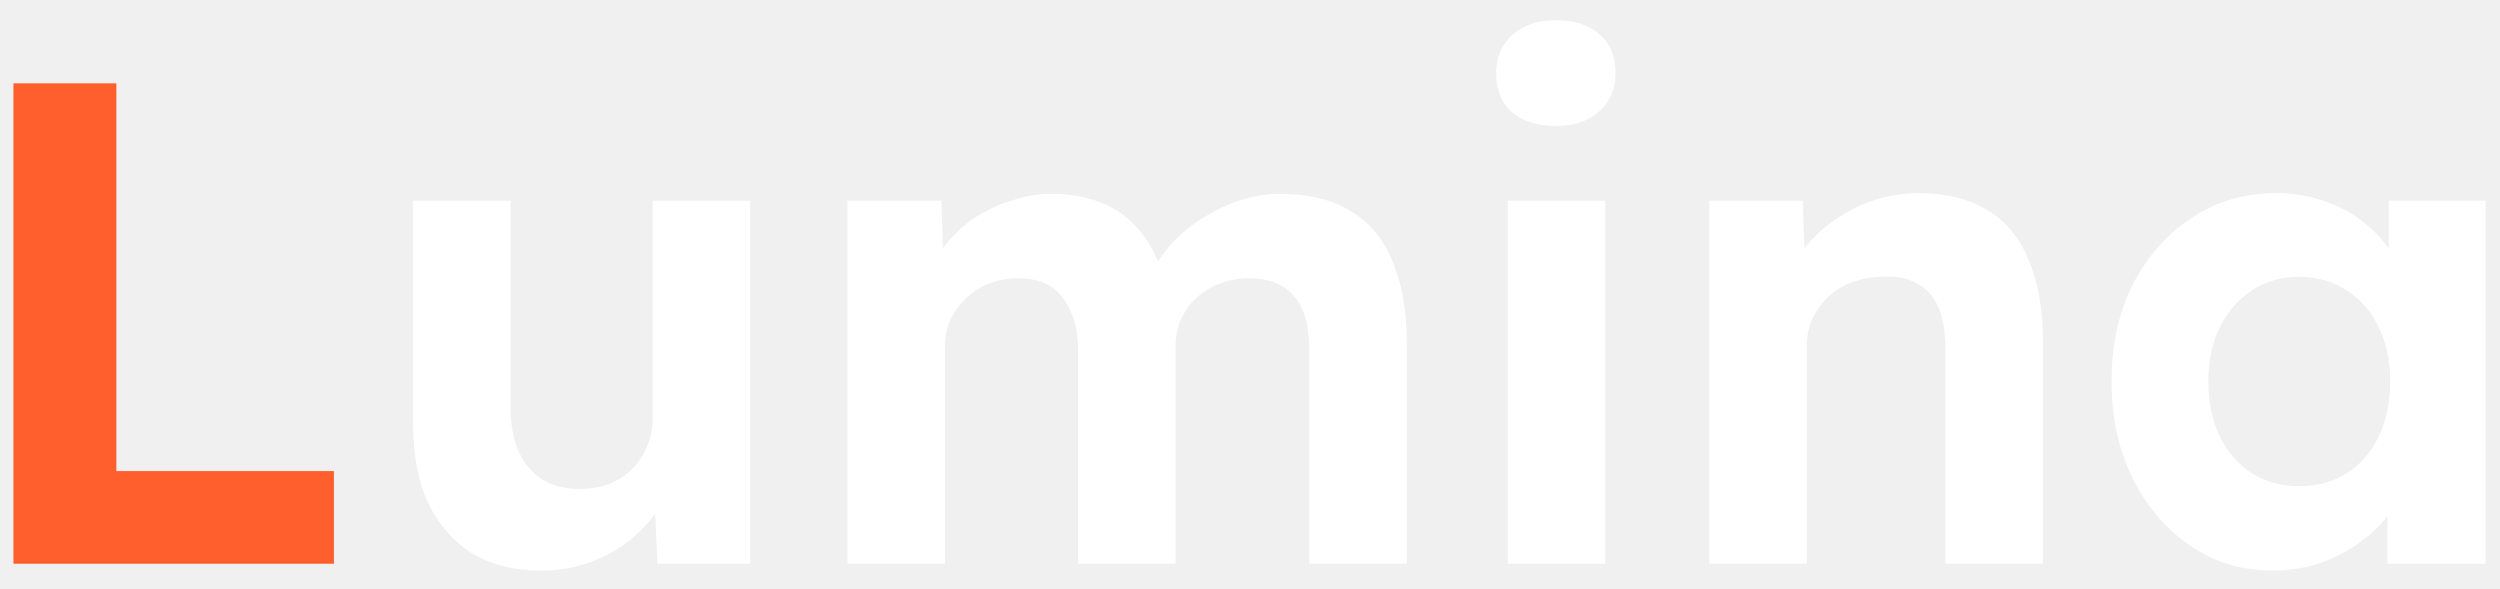
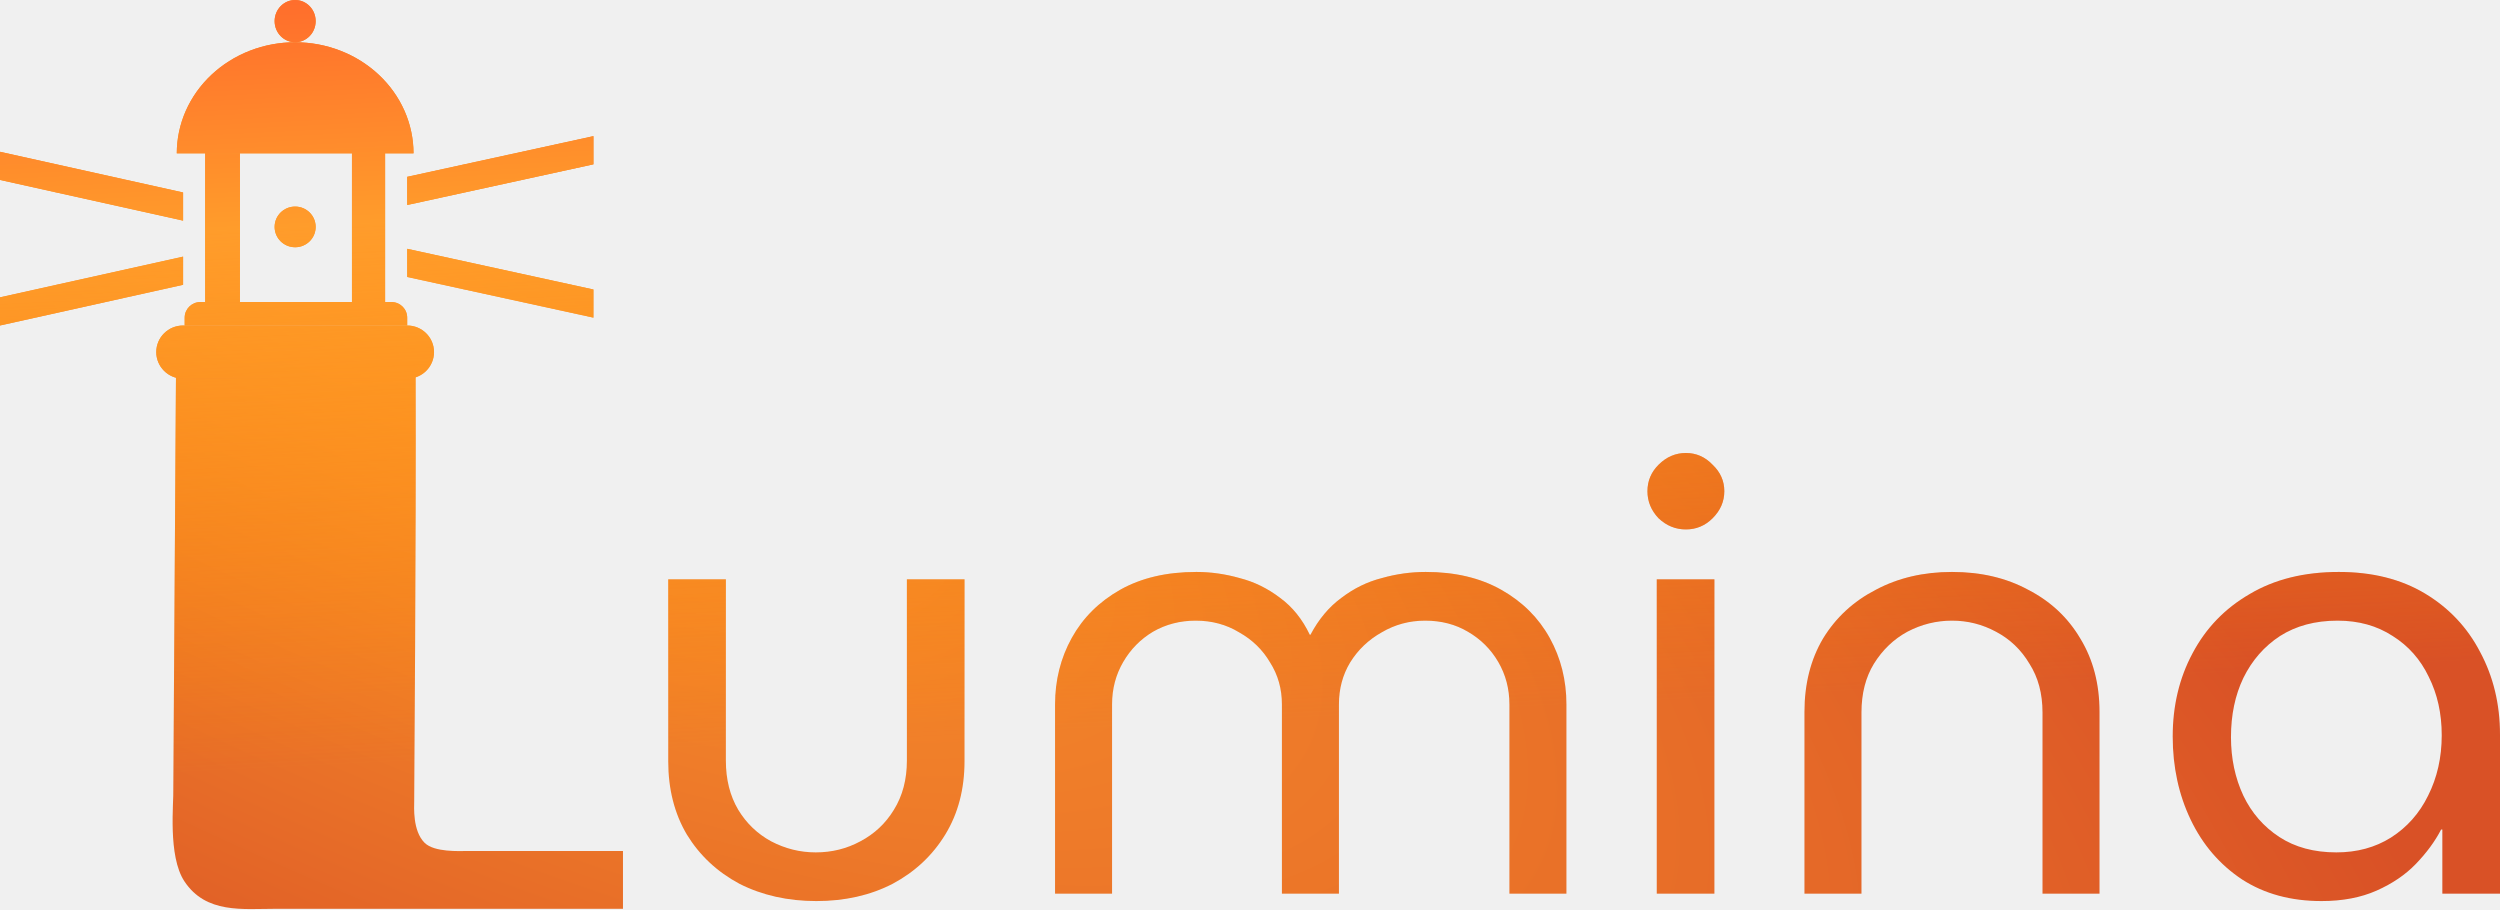
- <svg xmlns="http://www.w3.org/2000/svg" width="102" height="24" viewBox="0 0 102 24" fill="none">
-   <path d="M0.548 23V3.4H4.748V19.22H13.624V23H0.548Z" fill="#FF5F2D" />
-   <path d="M22.064 23.28C20.982 23.28 20.049 23.047 19.265 22.58C18.499 22.095 17.902 21.413 17.473 20.536C17.062 19.64 16.857 18.567 16.857 17.316V8.188H20.832V16.672C20.832 17.344 20.945 17.932 21.169 18.436C21.392 18.921 21.71 19.295 22.12 19.556C22.531 19.817 23.035 19.948 23.633 19.948C24.062 19.948 24.463 19.883 24.837 19.752C25.21 19.603 25.527 19.397 25.788 19.136C26.05 18.875 26.255 18.567 26.404 18.212C26.554 17.857 26.628 17.475 26.628 17.064V8.188H30.605V23H26.825L26.684 19.948L27.413 19.612C27.189 20.303 26.815 20.928 26.293 21.488C25.77 22.048 25.145 22.487 24.416 22.804C23.689 23.121 22.904 23.28 22.064 23.28ZM34.577 23V8.188H38.413L38.497 11.016L37.909 11.128C38.114 10.643 38.385 10.204 38.721 9.812C39.057 9.42 39.449 9.084 39.897 8.804C40.364 8.524 40.849 8.309 41.353 8.16C41.857 7.992 42.361 7.908 42.865 7.908C43.63 7.908 44.321 8.029 44.937 8.272C45.553 8.515 46.076 8.897 46.505 9.42C46.934 9.924 47.27 10.596 47.513 11.436L46.897 11.38L47.093 10.932C47.336 10.484 47.644 10.083 48.017 9.728C48.391 9.355 48.81 9.037 49.277 8.776C49.744 8.496 50.229 8.281 50.733 8.132C51.237 7.983 51.732 7.908 52.217 7.908C53.374 7.908 54.336 8.141 55.101 8.608C55.867 9.056 56.436 9.737 56.809 10.652C57.201 11.567 57.397 12.687 57.397 14.012V23H53.421V14.292C53.421 13.62 53.328 13.069 53.141 12.64C52.955 12.211 52.684 11.893 52.329 11.688C51.974 11.464 51.517 11.352 50.957 11.352C50.528 11.352 50.127 11.427 49.753 11.576C49.398 11.707 49.081 11.903 48.801 12.164C48.54 12.407 48.334 12.696 48.185 13.032C48.036 13.368 47.961 13.741 47.961 14.152V23H43.985V14.264C43.985 13.648 43.883 13.125 43.677 12.696C43.49 12.248 43.22 11.912 42.865 11.688C42.511 11.464 42.072 11.352 41.549 11.352C41.12 11.352 40.718 11.427 40.345 11.576C39.99 11.707 39.682 11.903 39.421 12.164C39.16 12.407 38.945 12.696 38.777 13.032C38.628 13.368 38.553 13.732 38.553 14.124V23H34.577ZM61.519 23V8.188H65.495V23H61.519ZM63.479 5.136C62.714 5.136 62.117 4.949 61.687 4.576C61.258 4.203 61.043 3.671 61.043 2.98C61.043 2.345 61.258 1.832 61.687 1.44C62.135 1.029 62.733 0.824 63.479 0.824C64.245 0.824 64.842 1.02 65.271 1.412C65.701 1.785 65.915 2.308 65.915 2.98C65.915 3.633 65.691 4.156 65.243 4.548C64.814 4.94 64.226 5.136 63.479 5.136ZM69.742 23V8.188H73.55L73.662 11.212L72.878 11.548C73.083 10.876 73.447 10.269 73.97 9.728C74.511 9.168 75.155 8.72 75.902 8.384C76.649 8.048 77.433 7.88 78.254 7.88C79.374 7.88 80.307 8.104 81.054 8.552C81.819 9 82.389 9.681 82.762 10.596C83.154 11.492 83.35 12.603 83.35 13.928V23H79.374V14.236C79.374 13.564 79.281 13.004 79.094 12.556C78.907 12.108 78.618 11.781 78.226 11.576C77.853 11.352 77.386 11.259 76.826 11.296C76.378 11.296 75.958 11.371 75.566 11.52C75.193 11.651 74.866 11.847 74.586 12.108C74.325 12.369 74.11 12.668 73.942 13.004C73.793 13.34 73.718 13.704 73.718 14.096V23H71.758C71.329 23 70.946 23 70.61 23C70.274 23 69.985 23 69.742 23ZM92.704 23.28C91.472 23.28 90.361 22.944 89.372 22.272C88.382 21.6 87.599 20.685 87.02 19.528C86.441 18.371 86.152 17.045 86.152 15.552C86.152 14.059 86.441 12.743 87.02 11.604C87.617 10.447 88.42 9.541 89.428 8.888C90.436 8.216 91.584 7.88 92.872 7.88C93.6 7.88 94.263 7.992 94.86 8.216C95.476 8.421 96.008 8.711 96.456 9.084C96.922 9.457 97.314 9.887 97.632 10.372C97.949 10.857 98.173 11.38 98.304 11.94L97.464 11.8V8.188H101.412V23H97.408V19.444L98.304 19.36C98.154 19.883 97.912 20.377 97.576 20.844C97.24 21.311 96.82 21.731 96.316 22.104C95.831 22.459 95.28 22.748 94.664 22.972C94.048 23.177 93.394 23.28 92.704 23.28ZM93.796 19.836C94.543 19.836 95.196 19.659 95.756 19.304C96.316 18.949 96.745 18.455 97.044 17.82C97.361 17.167 97.52 16.411 97.52 15.552C97.52 14.712 97.361 13.975 97.044 13.34C96.745 12.705 96.316 12.211 95.756 11.856C95.196 11.483 94.543 11.296 93.796 11.296C93.068 11.296 92.424 11.483 91.864 11.856C91.323 12.211 90.893 12.705 90.576 13.34C90.258 13.975 90.1 14.712 90.1 15.552C90.1 16.411 90.258 17.167 90.576 17.82C90.893 18.455 91.323 18.949 91.864 19.304C92.424 19.659 93.068 19.836 93.796 19.836Z" fill="white" />
+ <svg xmlns="http://www.w3.org/2000/svg" width="110" height="40" viewBox="0 0 110 40" fill="none">
+   <path d="M35.92 39.647C34.666 39.647 33.538 39.394 32.538 38.888C31.556 38.363 30.784 37.64 30.22 36.718C29.675 35.796 29.402 34.72 29.402 33.491V25.491H31.938V33.464C31.938 34.296 32.12 35.019 32.484 35.633C32.847 36.23 33.329 36.691 33.929 37.017C34.548 37.342 35.202 37.505 35.893 37.505C36.602 37.505 37.257 37.342 37.857 37.017C38.475 36.691 38.966 36.23 39.33 35.633C39.712 35.019 39.903 34.296 39.903 33.464V25.491H42.439V33.491C42.439 34.72 42.157 35.796 41.593 36.718C41.03 37.64 40.257 38.363 39.275 38.888C38.293 39.394 37.175 39.647 35.92 39.647Z" fill="url(#paint0_radial_3845_9773)" />
+   <path d="M35.92 39.647C34.666 39.647 33.538 39.394 32.538 38.888C31.556 38.363 30.784 37.64 30.22 36.718C29.675 35.796 29.402 34.72 29.402 33.491V25.491H31.938V33.464C31.938 34.296 32.12 35.019 32.484 35.633C32.847 36.23 33.329 36.691 33.929 37.017C34.548 37.342 35.202 37.505 35.893 37.505C36.602 37.505 37.257 37.342 37.857 37.017C38.475 36.691 38.966 36.23 39.33 35.633C39.712 35.019 39.903 34.296 39.903 33.464V25.491H42.439V33.491C42.439 34.72 42.157 35.796 41.593 36.718C41.03 37.64 40.257 38.363 39.275 38.888C38.293 39.394 37.175 39.647 35.92 39.647Z" fill="url(#paint1_linear_3845_9773)" />
+   <path d="M46.422 39.322V30.996C46.422 29.93 46.667 28.953 47.158 28.067C47.649 27.182 48.358 26.477 49.285 25.952C50.213 25.428 51.331 25.166 52.64 25.166C53.277 25.166 53.913 25.256 54.55 25.437C55.186 25.6 55.777 25.889 56.322 26.305C56.868 26.703 57.304 27.245 57.632 27.932H57.659C58.023 27.245 58.477 26.703 59.023 26.305C59.568 25.889 60.159 25.6 60.795 25.437C61.432 25.256 62.077 25.166 62.732 25.166C64.023 25.166 65.132 25.428 66.059 25.952C66.987 26.477 67.696 27.182 68.187 28.067C68.678 28.953 68.923 29.93 68.923 30.996V39.322H66.414V30.996C66.414 30.309 66.25 29.686 65.923 29.125C65.596 28.565 65.15 28.122 64.587 27.796C64.041 27.471 63.414 27.308 62.705 27.308C62.014 27.308 61.377 27.48 60.795 27.823C60.214 28.149 59.75 28.592 59.404 29.152C59.077 29.695 58.913 30.309 58.913 30.996V39.322H56.404V30.996C56.404 30.309 56.231 29.695 55.886 29.152C55.559 28.592 55.104 28.149 54.522 27.823C53.959 27.48 53.322 27.308 52.613 27.308C51.922 27.308 51.295 27.471 50.731 27.796C50.186 28.122 49.749 28.565 49.422 29.125C49.095 29.686 48.931 30.309 48.931 30.996V39.322H46.422Z" fill="url(#paint2_radial_3845_9773)" />
+   <path d="M46.422 39.322V30.996C46.422 29.93 46.667 28.953 47.158 28.067C47.649 27.182 48.358 26.477 49.285 25.952C50.213 25.428 51.331 25.166 52.64 25.166C53.277 25.166 53.913 25.256 54.55 25.437C55.186 25.6 55.777 25.889 56.322 26.305C56.868 26.703 57.304 27.245 57.632 27.932H57.659C58.023 27.245 58.477 26.703 59.023 26.305C59.568 25.889 60.159 25.6 60.795 25.437C61.432 25.256 62.077 25.166 62.732 25.166C64.023 25.166 65.132 25.428 66.059 25.952C66.987 26.477 67.696 27.182 68.187 28.067C68.678 28.953 68.923 29.93 68.923 30.996V39.322H66.414V30.996C66.414 30.309 66.25 29.686 65.923 29.125C65.596 28.565 65.15 28.122 64.587 27.796C64.041 27.471 63.414 27.308 62.705 27.308C62.014 27.308 61.377 27.48 60.795 27.823C60.214 28.149 59.75 28.592 59.404 29.152C59.077 29.695 58.913 30.309 58.913 30.996V39.322H56.404V30.996C56.404 30.309 56.231 29.695 55.886 29.152C55.559 28.592 55.104 28.149 54.522 27.823C53.959 27.48 53.322 27.308 52.613 27.308C51.922 27.308 51.295 27.471 50.731 27.796C50.186 28.122 49.749 28.565 49.422 29.125C49.095 29.686 48.931 30.309 48.931 30.996V39.322H46.422Z" fill="url(#paint3_linear_3845_9773)" />
+   <path d="M72.897 39.322V25.491H75.434V39.322H72.897ZM74.179 23.295C73.725 23.295 73.324 23.132 72.979 22.806C72.652 22.463 72.488 22.065 72.488 21.613C72.488 21.161 72.652 20.773 72.979 20.447C73.324 20.104 73.725 19.932 74.179 19.932C74.634 19.932 75.025 20.104 75.352 20.447C75.697 20.773 75.87 21.161 75.87 21.613C75.87 22.065 75.697 22.463 75.352 22.806C75.025 23.132 74.634 23.295 74.179 23.295Z" fill="url(#paint4_radial_3845_9773)" />
+   <path d="M72.897 39.322V25.491H75.434V39.322H72.897ZM74.179 23.295C73.725 23.295 73.324 23.132 72.979 22.806C72.652 22.463 72.488 22.065 72.488 21.613C72.488 21.161 72.652 20.773 72.979 20.447C73.324 20.104 73.725 19.932 74.179 19.932C74.634 19.932 75.025 20.104 75.352 20.447C75.697 20.773 75.87 21.161 75.87 21.613C75.87 22.065 75.697 22.463 75.352 22.806C75.025 23.132 74.634 23.295 74.179 23.295Z" fill="url(#paint5_linear_3845_9773)" />
+   <path d="M79.396 39.322V31.322C79.396 30.092 79.669 29.017 80.214 28.095C80.778 27.172 81.551 26.458 82.533 25.952C83.515 25.428 84.633 25.166 85.888 25.166C87.16 25.166 88.278 25.428 89.242 25.952C90.224 26.458 90.988 27.172 91.533 28.095C92.097 29.017 92.379 30.092 92.379 31.322V39.322H89.87V31.349C89.87 30.517 89.679 29.803 89.297 29.206C88.933 28.592 88.442 28.122 87.824 27.796C87.224 27.471 86.578 27.308 85.888 27.308C85.197 27.308 84.542 27.471 83.924 27.796C83.324 28.122 82.833 28.592 82.451 29.206C82.087 29.803 81.905 30.517 81.905 31.349V39.322H79.396Z" fill="url(#paint6_radial_3845_9773)" />
+   <path d="M79.396 39.322V31.322C79.396 30.092 79.669 29.017 80.214 28.095C80.778 27.172 81.551 26.458 82.533 25.952C83.515 25.428 84.633 25.166 85.888 25.166C87.16 25.166 88.278 25.428 89.242 25.952C90.224 26.458 90.988 27.172 91.533 28.095C92.097 29.017 92.379 30.092 92.379 31.322V39.322H89.87V31.349C89.87 30.517 89.679 29.803 89.297 29.206C88.933 28.592 88.442 28.122 87.824 27.796C87.224 27.471 86.578 27.308 85.888 27.308C85.197 27.308 84.542 27.471 83.924 27.796C83.324 28.122 82.833 28.592 82.451 29.206C82.087 29.803 81.905 30.517 81.905 31.349V39.322H79.396Z" fill="url(#paint7_linear_3845_9773)" />
+   <path d="M102.145 39.647C100.799 39.647 99.636 39.331 98.654 38.698C97.672 38.047 96.917 37.17 96.39 36.067C95.863 34.965 95.599 33.744 95.599 32.406C95.599 31.05 95.89 29.83 96.472 28.745C97.054 27.643 97.89 26.775 98.981 26.142C100.072 25.491 101.381 25.166 102.909 25.166C104.381 25.166 105.645 25.482 106.7 26.115C107.754 26.748 108.564 27.606 109.127 28.691C109.709 29.776 110 30.987 110 32.325V39.322H107.463V36.501H107.409C107.136 37.026 106.763 37.532 106.291 38.02C105.836 38.49 105.263 38.879 104.572 39.186C103.881 39.493 103.072 39.647 102.145 39.647ZM102.8 37.505C103.709 37.505 104.509 37.288 105.2 36.854C105.909 36.402 106.454 35.787 106.836 35.01C107.236 34.214 107.436 33.328 107.436 32.352C107.436 31.394 107.245 30.535 106.863 29.776C106.5 29.017 105.972 28.42 105.282 27.986C104.591 27.534 103.781 27.308 102.854 27.308C101.872 27.308 101.027 27.534 100.318 27.986C99.627 28.438 99.09 29.053 98.708 29.83C98.345 30.589 98.163 31.457 98.163 32.434C98.163 33.374 98.345 34.232 98.708 35.01C99.072 35.769 99.599 36.375 100.29 36.827C100.981 37.279 101.818 37.505 102.8 37.505Z" fill="url(#paint8_radial_3845_9773)" />
+   <path d="M102.145 39.647C100.799 39.647 99.636 39.331 98.654 38.698C97.672 38.047 96.917 37.17 96.39 36.067C95.863 34.965 95.599 33.744 95.599 32.406C95.599 31.05 95.89 29.83 96.472 28.745C97.054 27.643 97.89 26.775 98.981 26.142C100.072 25.491 101.381 25.166 102.909 25.166C104.381 25.166 105.645 25.482 106.7 26.115C107.754 26.748 108.564 27.606 109.127 28.691C109.709 29.776 110 30.987 110 32.325V39.322H107.463V36.501H107.409C107.136 37.026 106.763 37.532 106.291 38.02C105.836 38.49 105.263 38.879 104.572 39.186C103.881 39.493 103.072 39.647 102.145 39.647ZM102.8 37.505C103.709 37.505 104.509 37.288 105.2 36.854C105.909 36.402 106.454 35.787 106.836 35.01C107.236 34.214 107.436 33.328 107.436 32.352C107.436 31.394 107.245 30.535 106.863 29.776C106.5 29.017 105.972 28.42 105.282 27.986C104.591 27.534 103.781 27.308 102.854 27.308C101.872 27.308 101.027 27.534 100.318 27.986C99.627 28.438 99.09 29.053 98.708 29.83C98.345 30.589 98.163 31.457 98.163 32.434C98.163 33.374 98.345 34.232 98.708 35.01C99.072 35.769 99.599 36.375 100.29 36.827C100.981 37.279 101.818 37.505 102.8 37.505Z" fill="url(#paint9_linear_3845_9773)" />
+   <path d="M7.743 16.594H18.285C18.311 23.537 18.225 35.085 18.225 35.267C18.225 35.494 18.148 36.554 18.683 37.084C19.111 37.508 20.23 37.444 20.536 37.444H27.411V39.987H12.132C10.681 39.987 9.063 40.212 8.114 38.779C7.373 37.66 7.651 35.298 7.625 34.717L7.743 16.594Z" fill="url(#paint10_radial_3845_9773)" />
+   <path d="M7.743 16.594H18.285C18.311 23.537 18.225 35.085 18.225 35.267C18.225 35.494 18.148 36.554 18.683 37.084C19.111 37.508 20.23 37.444 20.536 37.444H27.411V39.987H12.132C10.681 39.987 9.063 40.212 8.114 38.779C7.373 37.66 7.651 35.298 7.625 34.717L7.743 16.594Z" fill="url(#paint11_linear_3845_9773)" />
+   <path d="M6.875 15.492C6.875 14.845 7.404 14.322 8.056 14.322H17.917C18.569 14.322 19.097 14.845 19.097 15.492C19.097 16.138 18.569 16.663 17.917 16.663H8.056C7.404 16.663 6.875 16.138 6.875 15.492Z" fill="url(#paint12_radial_3845_9773)" />
+   <path d="M6.875 15.492C6.875 14.845 7.404 14.322 8.056 14.322H17.917C18.569 14.322 19.097 14.845 19.097 15.492C19.097 16.138 18.569 16.663 17.917 16.663H8.056C7.404 16.663 6.875 16.138 6.875 15.492Z" fill="url(#paint13_linear_3845_9773)" />
+   <path d="M8.125 13.977C8.125 13.597 8.436 13.289 8.819 13.289H17.222C17.606 13.289 17.917 13.597 17.917 13.977V14.322H8.125V13.977Z" fill="url(#paint14_radial_3845_9773)" />
+   <path d="M8.125 13.977C8.125 13.597 8.436 13.289 8.819 13.289H17.222C17.606 13.289 17.917 13.597 17.917 13.977V14.322H8.125V13.977Z" fill="url(#paint15_linear_3845_9773)" />
+   <path d="M9.028 6.679H10.556V13.289H9.028V6.679Z" fill="url(#paint16_radial_3845_9773)" />
+   <path d="M9.028 6.679H10.556V13.289H9.028V6.679Z" fill="url(#paint17_linear_3845_9773)" />
+   <path d="M15.486 6.679H16.945V13.289H15.486V6.679Z" fill="url(#paint18_radial_3845_9773)" />
+   <path d="M15.486 6.679H16.945V13.289H15.486V6.679Z" fill="url(#paint19_linear_3845_9773)" />
+   <path d="M17.917 9.02L26.111 7.23V5.99L17.917 7.78V9.02Z" fill="url(#paint20_radial_3845_9773)" />
+   <path d="M17.917 9.02L26.111 7.23V5.99L17.917 7.78V9.02Z" fill="url(#paint21_linear_3845_9773)" />
+   <path d="M3.64252e-07 6.679L8.056 8.469V9.708L3.64252e-07 7.918V6.679Z" fill="url(#paint22_radial_3845_9773)" />
+   <path d="M3.64252e-07 6.679L8.056 8.469V9.708L3.64252e-07 7.918V6.679Z" fill="url(#paint23_linear_3845_9773)" />
+   <path d="M26.111 13.977L17.917 12.187V10.948L26.111 12.738V13.977Z" fill="url(#paint24_radial_3845_9773)" />
+   <path d="M26.111 13.977L17.917 12.187V10.948L26.111 12.738V13.977Z" fill="url(#paint25_linear_3845_9773)" />
+   <path d="M8.056 11.292L0 13.082V14.322L8.056 12.531V11.292Z" fill="url(#paint26_radial_3845_9773)" />
+   <path d="M8.056 11.292L0 13.082V14.322L8.056 12.531V11.292Z" fill="url(#paint27_linear_3845_9773)" />
+   <path d="M13.889 0.93C13.889 1.443 13.485 1.859 12.986 1.859C12.488 1.859 12.083 1.443 12.083 0.93C12.083 0.416 12.488 0 12.986 0C13.485 0 13.889 0.416 13.889 0.93Z" fill="url(#paint28_radial_3845_9773)" />
+   <path d="M13.889 0.93C13.889 1.443 13.485 1.859 12.986 1.859C12.488 1.859 12.083 1.443 12.083 0.93C12.083 0.416 12.488 0 12.986 0C13.485 0 13.889 0.416 13.889 0.93Z" fill="url(#paint29_linear_3845_9773)" />
+   <path d="M13.889 9.984C13.889 10.478 13.485 10.879 12.986 10.879C12.488 10.879 12.083 10.478 12.083 9.984C12.083 9.489 12.488 9.089 12.986 9.089C13.485 9.089 13.889 9.489 13.889 9.984Z" fill="url(#paint30_radial_3845_9773)" />
+   <path d="M13.889 9.984C13.889 10.478 13.485 10.879 12.986 10.879C12.488 10.879 12.083 10.478 12.083 9.984C12.083 9.489 12.488 9.089 12.986 9.089C13.485 9.089 13.889 9.489 13.889 9.984Z" fill="url(#paint31_linear_3845_9773)" />
+   <path d="M18.195 6.748C18.195 6.106 18.06 5.47 17.798 4.877C17.536 4.284 17.153 3.745 16.669 3.291C16.185 2.837 15.611 2.477 14.979 2.231C14.347 1.985 13.67 1.859 12.986 1.859C12.302 1.859 11.625 1.985 10.993 2.231C10.361 2.477 9.787 2.837 9.303 3.291C8.82 3.745 8.436 4.284 8.174 4.877C7.913 5.47 7.778 6.106 7.778 6.748H18.195Z" fill="url(#paint32_radial_3845_9773)" />
+   <path d="M18.195 6.748C18.195 6.106 18.06 5.47 17.798 4.877C17.536 4.284 17.153 3.745 16.669 3.291C16.185 2.837 15.611 2.477 14.979 2.231C14.347 1.985 13.67 1.859 12.986 1.859C12.302 1.859 11.625 1.985 10.993 2.231C10.361 2.477 9.787 2.837 9.303 3.291C8.82 3.745 8.436 4.284 8.174 4.877C7.913 5.47 7.778 6.106 7.778 6.748H18.195Z" fill="url(#paint33_linear_3845_9773)" />
+   <defs>
+     <radialGradient id="paint0_radial_3845_9773" cx="0" cy="0" r="1" gradientUnits="userSpaceOnUse" gradientTransform="translate(12.8426 10.2778) rotate(26.8418) scale(108.889 36.1902)">
+       <stop stop-color="#FF9C2B" />
+       <stop offset="1" stop-color="#D95126" />
+     </radialGradient>
+     <linearGradient id="paint1_linear_3845_9773" x1="13.959" y1="33.75" x2="12.163" y2="-3.056" gradientUnits="userSpaceOnUse">
+       <stop stop-color="#FF8800" stop-opacity="0" />
+       <stop offset="0.647" stop-color="#FF9C2B" />
+       <stop offset="1" stop-color="#FF5F2D" />
+     </linearGradient>
+     <radialGradient id="paint2_radial_3845_9773" cx="0" cy="0" r="1" gradientUnits="userSpaceOnUse" gradientTransform="translate(12.8426 10.2778) rotate(26.8418) scale(108.889 36.1902)">
+       <stop stop-color="#FF9C2B" />
+       <stop offset="1" stop-color="#D95126" />
+     </radialGradient>
+     <linearGradient id="paint3_linear_3845_9773" x1="13.959" y1="33.75" x2="12.163" y2="-3.056" gradientUnits="userSpaceOnUse">
+       <stop stop-color="#FF8800" stop-opacity="0" />
+       <stop offset="0.647" stop-color="#FF9C2B" />
+       <stop offset="1" stop-color="#FF5F2D" />
+     </linearGradient>
+     <radialGradient id="paint4_radial_3845_9773" cx="0" cy="0" r="1" gradientUnits="userSpaceOnUse" gradientTransform="translate(12.8426 10.2778) rotate(26.8418) scale(108.889 36.1902)">
+       <stop stop-color="#FF9C2B" />
+       <stop offset="1" stop-color="#D95126" />
+     </radialGradient>
+     <linearGradient id="paint5_linear_3845_9773" x1="13.959" y1="33.75" x2="12.163" y2="-3.056" gradientUnits="userSpaceOnUse">
+       <stop stop-color="#FF8800" stop-opacity="0" />
+       <stop offset="0.647" stop-color="#FF9C2B" />
+       <stop offset="1" stop-color="#FF5F2D" />
+     </linearGradient>
+     <radialGradient id="paint6_radial_3845_9773" cx="0" cy="0" r="1" gradientUnits="userSpaceOnUse" gradientTransform="translate(12.8426 10.2778) rotate(26.8418) scale(108.889 36.1902)">
+       <stop stop-color="#FF9C2B" />
+       <stop offset="1" stop-color="#D95126" />
+     </radialGradient>
+     <linearGradient id="paint7_linear_3845_9773" x1="13.959" y1="33.75" x2="12.163" y2="-3.056" gradientUnits="userSpaceOnUse">
+       <stop stop-color="#FF8800" stop-opacity="0" />
+       <stop offset="0.647" stop-color="#FF9C2B" />
+       <stop offset="1" stop-color="#FF5F2D" />
+     </linearGradient>
+     <radialGradient id="paint8_radial_3845_9773" cx="0" cy="0" r="1" gradientUnits="userSpaceOnUse" gradientTransform="translate(12.8426 10.2778) rotate(26.8418) scale(108.889 36.1902)">
+       <stop stop-color="#FF9C2B" />
+       <stop offset="1" stop-color="#D95126" />
+     </radialGradient>
+     <linearGradient id="paint9_linear_3845_9773" x1="13.959" y1="33.75" x2="12.163" y2="-3.056" gradientUnits="userSpaceOnUse">
+       <stop stop-color="#FF8800" stop-opacity="0" />
+       <stop offset="0.647" stop-color="#FF9C2B" />
+       <stop offset="1" stop-color="#FF5F2D" />
+     </linearGradient>
+     <radialGradient id="paint10_radial_3845_9773" cx="0" cy="0" r="1" gradientUnits="userSpaceOnUse" gradientTransform="translate(12.8426 10.2778) rotate(26.8418) scale(108.889 36.1902)">
+       <stop stop-color="#FF9C2B" />
+       <stop offset="1" stop-color="#D95126" />
+     </radialGradient>
+     <linearGradient id="paint11_linear_3845_9773" x1="13.959" y1="33.75" x2="12.163" y2="-3.056" gradientUnits="userSpaceOnUse">
+       <stop stop-color="#FF8800" stop-opacity="0" />
+       <stop offset="0.647" stop-color="#FF9C2B" />
+       <stop offset="1" stop-color="#FF5F2D" />
+     </linearGradient>
+     <radialGradient id="paint12_radial_3845_9773" cx="0" cy="0" r="1" gradientUnits="userSpaceOnUse" gradientTransform="translate(12.8426 10.2778) rotate(26.8418) scale(108.889 36.1902)">
+       <stop stop-color="#FF9C2B" />
+       <stop offset="1" stop-color="#D95126" />
+     </radialGradient>
+     <linearGradient id="paint13_linear_3845_9773" x1="13.959" y1="33.75" x2="12.163" y2="-3.056" gradientUnits="userSpaceOnUse">
+       <stop stop-color="#FF8800" stop-opacity="0" />
+       <stop offset="0.647" stop-color="#FF9C2B" />
+       <stop offset="1" stop-color="#FF5F2D" />
+     </linearGradient>
+     <radialGradient id="paint14_radial_3845_9773" cx="0" cy="0" r="1" gradientUnits="userSpaceOnUse" gradientTransform="translate(12.8426 10.2778) rotate(26.8418) scale(108.889 36.1902)">
+       <stop stop-color="#FF9C2B" />
+       <stop offset="1" stop-color="#D95126" />
+     </radialGradient>
+     <linearGradient id="paint15_linear_3845_9773" x1="13.959" y1="33.75" x2="12.163" y2="-3.056" gradientUnits="userSpaceOnUse">
+       <stop stop-color="#FF8800" stop-opacity="0" />
+       <stop offset="0.647" stop-color="#FF9C2B" />
+       <stop offset="1" stop-color="#FF5F2D" />
+     </linearGradient>
+     <radialGradient id="paint16_radial_3845_9773" cx="0" cy="0" r="1" gradientUnits="userSpaceOnUse" gradientTransform="translate(12.8426 10.2778) rotate(26.8418) scale(108.889 36.1902)">
+       <stop stop-color="#FF9C2B" />
+       <stop offset="1" stop-color="#D95126" />
+     </radialGradient>
+     <linearGradient id="paint17_linear_3845_9773" x1="13.959" y1="33.75" x2="12.163" y2="-3.056" gradientUnits="userSpaceOnUse">
+       <stop stop-color="#FF8800" stop-opacity="0" />
+       <stop offset="0.647" stop-color="#FF9C2B" />
+       <stop offset="1" stop-color="#FF5F2D" />
+     </linearGradient>
+     <radialGradient id="paint18_radial_3845_9773" cx="0" cy="0" r="1" gradientUnits="userSpaceOnUse" gradientTransform="translate(12.8426 10.2778) rotate(26.8418) scale(108.889 36.1902)">
+       <stop stop-color="#FF9C2B" />
+       <stop offset="1" stop-color="#D95126" />
+     </radialGradient>
+     <linearGradient id="paint19_linear_3845_9773" x1="13.959" y1="33.75" x2="12.163" y2="-3.056" gradientUnits="userSpaceOnUse">
+       <stop stop-color="#FF8800" stop-opacity="0" />
+       <stop offset="0.647" stop-color="#FF9C2B" />
+       <stop offset="1" stop-color="#FF5F2D" />
+     </linearGradient>
+     <radialGradient id="paint20_radial_3845_9773" cx="0" cy="0" r="1" gradientUnits="userSpaceOnUse" gradientTransform="translate(12.8426 10.2778) rotate(26.8418) scale(108.889 36.1902)">
+       <stop stop-color="#FF9C2B" />
+       <stop offset="1" stop-color="#D95126" />
+     </radialGradient>
+     <linearGradient id="paint21_linear_3845_9773" x1="13.959" y1="33.75" x2="12.163" y2="-3.056" gradientUnits="userSpaceOnUse">
+       <stop stop-color="#FF8800" stop-opacity="0" />
+       <stop offset="0.647" stop-color="#FF9C2B" />
+       <stop offset="1" stop-color="#FF5F2D" />
+     </linearGradient>
+     <radialGradient id="paint22_radial_3845_9773" cx="0" cy="0" r="1" gradientUnits="userSpaceOnUse" gradientTransform="translate(12.8426 10.2778) rotate(26.8418) scale(108.889 36.1902)">
+       <stop stop-color="#FF9C2B" />
+       <stop offset="1" stop-color="#D95126" />
+     </radialGradient>
+     <linearGradient id="paint23_linear_3845_9773" x1="13.959" y1="33.75" x2="12.163" y2="-3.056" gradientUnits="userSpaceOnUse">
+       <stop stop-color="#FF8800" stop-opacity="0" />
+       <stop offset="0.647" stop-color="#FF9C2B" />
+       <stop offset="1" stop-color="#FF5F2D" />
+     </linearGradient>
+     <radialGradient id="paint24_radial_3845_9773" cx="0" cy="0" r="1" gradientUnits="userSpaceOnUse" gradientTransform="translate(12.8426 10.2778) rotate(26.8418) scale(108.889 36.1902)">
+       <stop stop-color="#FF9C2B" />
+       <stop offset="1" stop-color="#D95126" />
+     </radialGradient>
+     <linearGradient id="paint25_linear_3845_9773" x1="13.959" y1="33.75" x2="12.163" y2="-3.056" gradientUnits="userSpaceOnUse">
+       <stop stop-color="#FF8800" stop-opacity="0" />
+       <stop offset="0.647" stop-color="#FF9C2B" />
+       <stop offset="1" stop-color="#FF5F2D" />
+     </linearGradient>
+     <radialGradient id="paint26_radial_3845_9773" cx="0" cy="0" r="1" gradientUnits="userSpaceOnUse" gradientTransform="translate(12.8426 10.2778) rotate(26.8418) scale(108.889 36.1902)">
+       <stop stop-color="#FF9C2B" />
+       <stop offset="1" stop-color="#D95126" />
+     </radialGradient>
+     <linearGradient id="paint27_linear_3845_9773" x1="13.959" y1="33.75" x2="12.163" y2="-3.056" gradientUnits="userSpaceOnUse">
+       <stop stop-color="#FF8800" stop-opacity="0" />
+       <stop offset="0.647" stop-color="#FF9C2B" />
+       <stop offset="1" stop-color="#FF5F2D" />
+     </linearGradient>
+     <radialGradient id="paint28_radial_3845_9773" cx="0" cy="0" r="1" gradientUnits="userSpaceOnUse" gradientTransform="translate(12.8426 10.2778) rotate(26.8418) scale(108.889 36.1902)">
+       <stop stop-color="#FF9C2B" />
+       <stop offset="1" stop-color="#D95126" />
+     </radialGradient>
+     <linearGradient id="paint29_linear_3845_9773" x1="13.959" y1="33.75" x2="12.163" y2="-3.056" gradientUnits="userSpaceOnUse">
+       <stop stop-color="#FF8800" stop-opacity="0" />
+       <stop offset="0.647" stop-color="#FF9C2B" />
+       <stop offset="1" stop-color="#FF5F2D" />
+     </linearGradient>
+     <radialGradient id="paint30_radial_3845_9773" cx="0" cy="0" r="1" gradientUnits="userSpaceOnUse" gradientTransform="translate(12.8426 10.2778) rotate(26.8418) scale(108.889 36.1902)">
+       <stop stop-color="#FF9C2B" />
+       <stop offset="1" stop-color="#D95126" />
+     </radialGradient>
+     <linearGradient id="paint31_linear_3845_9773" x1="13.959" y1="33.75" x2="12.163" y2="-3.056" gradientUnits="userSpaceOnUse">
+       <stop stop-color="#FF8800" stop-opacity="0" />
+       <stop offset="0.647" stop-color="#FF9C2B" />
+       <stop offset="1" stop-color="#FF5F2D" />
+     </linearGradient>
+     <radialGradient id="paint32_radial_3845_9773" cx="0" cy="0" r="1" gradientUnits="userSpaceOnUse" gradientTransform="translate(12.8426 10.2778) rotate(26.8418) scale(108.889 36.1902)">
+       <stop stop-color="#FF9C2B" />
+       <stop offset="1" stop-color="#D95126" />
+     </radialGradient>
+     <linearGradient id="paint33_linear_3845_9773" x1="13.959" y1="33.75" x2="12.163" y2="-3.056" gradientUnits="userSpaceOnUse">
+       <stop stop-color="#FF8800" stop-opacity="0" />
+       <stop offset="0.647" stop-color="#FF9C2B" />
+       <stop offset="1" stop-color="#FF5F2D" />
+     </linearGradient>
+   </defs>
</svg>
